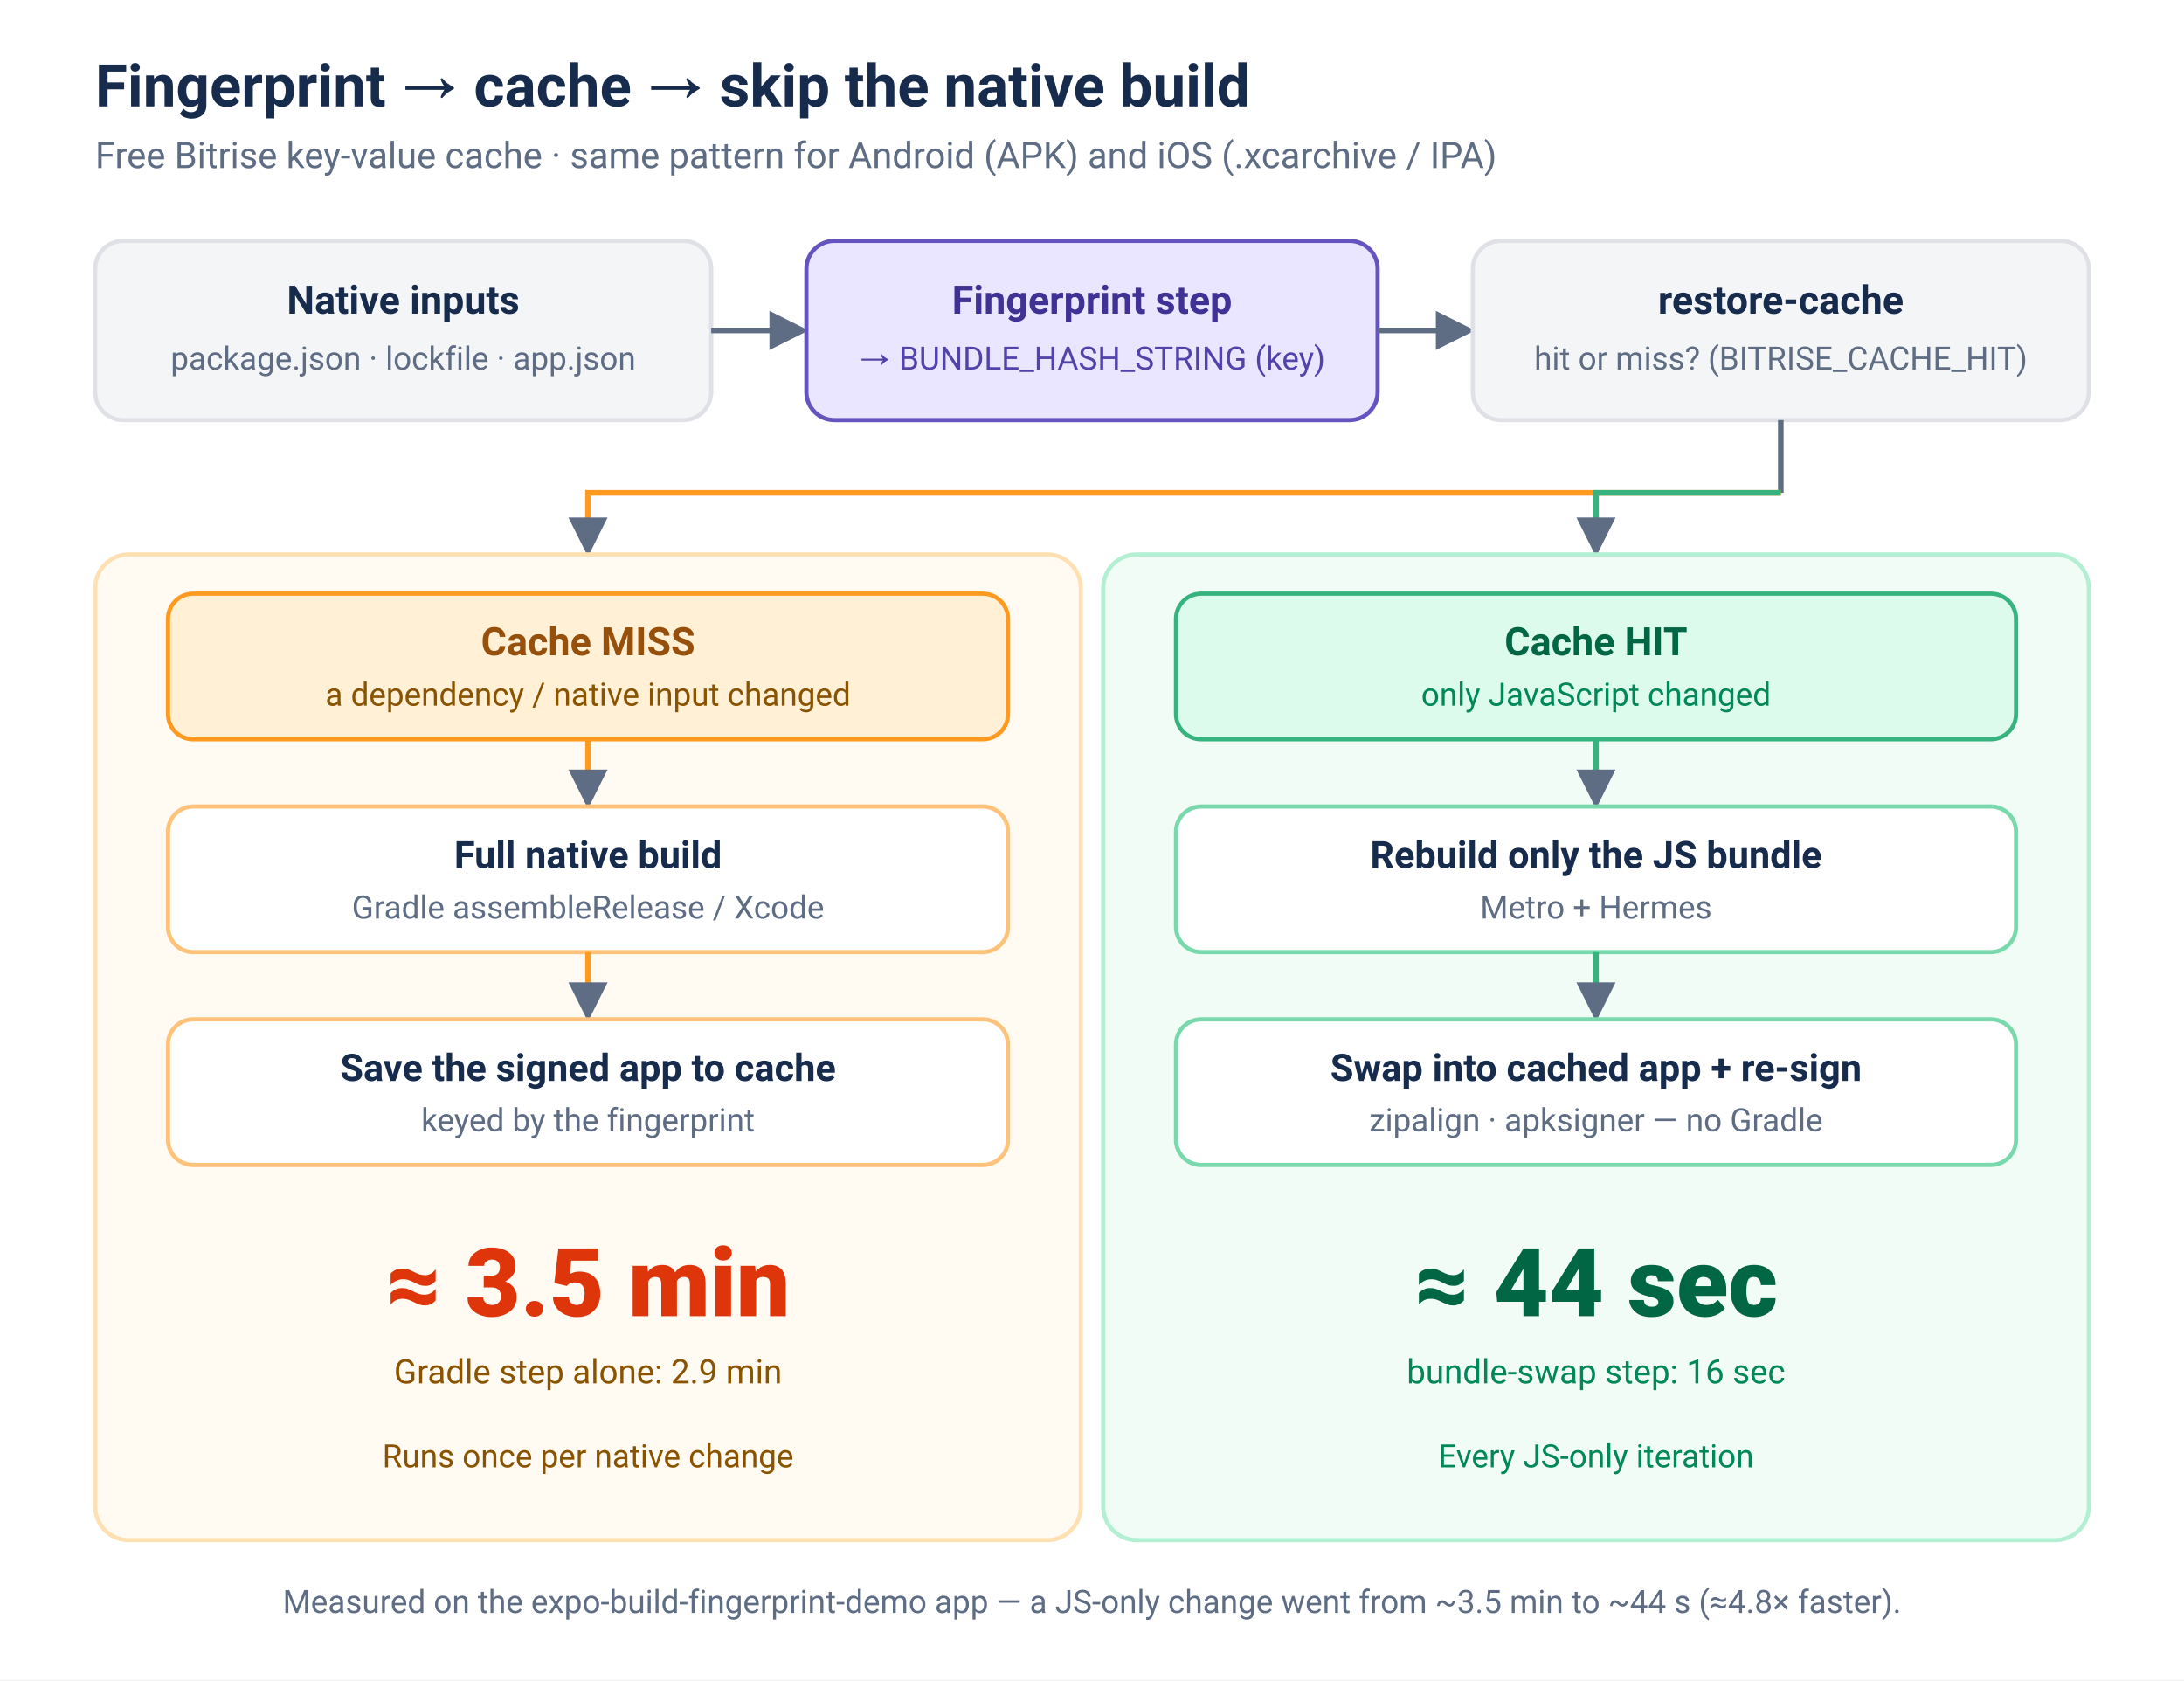
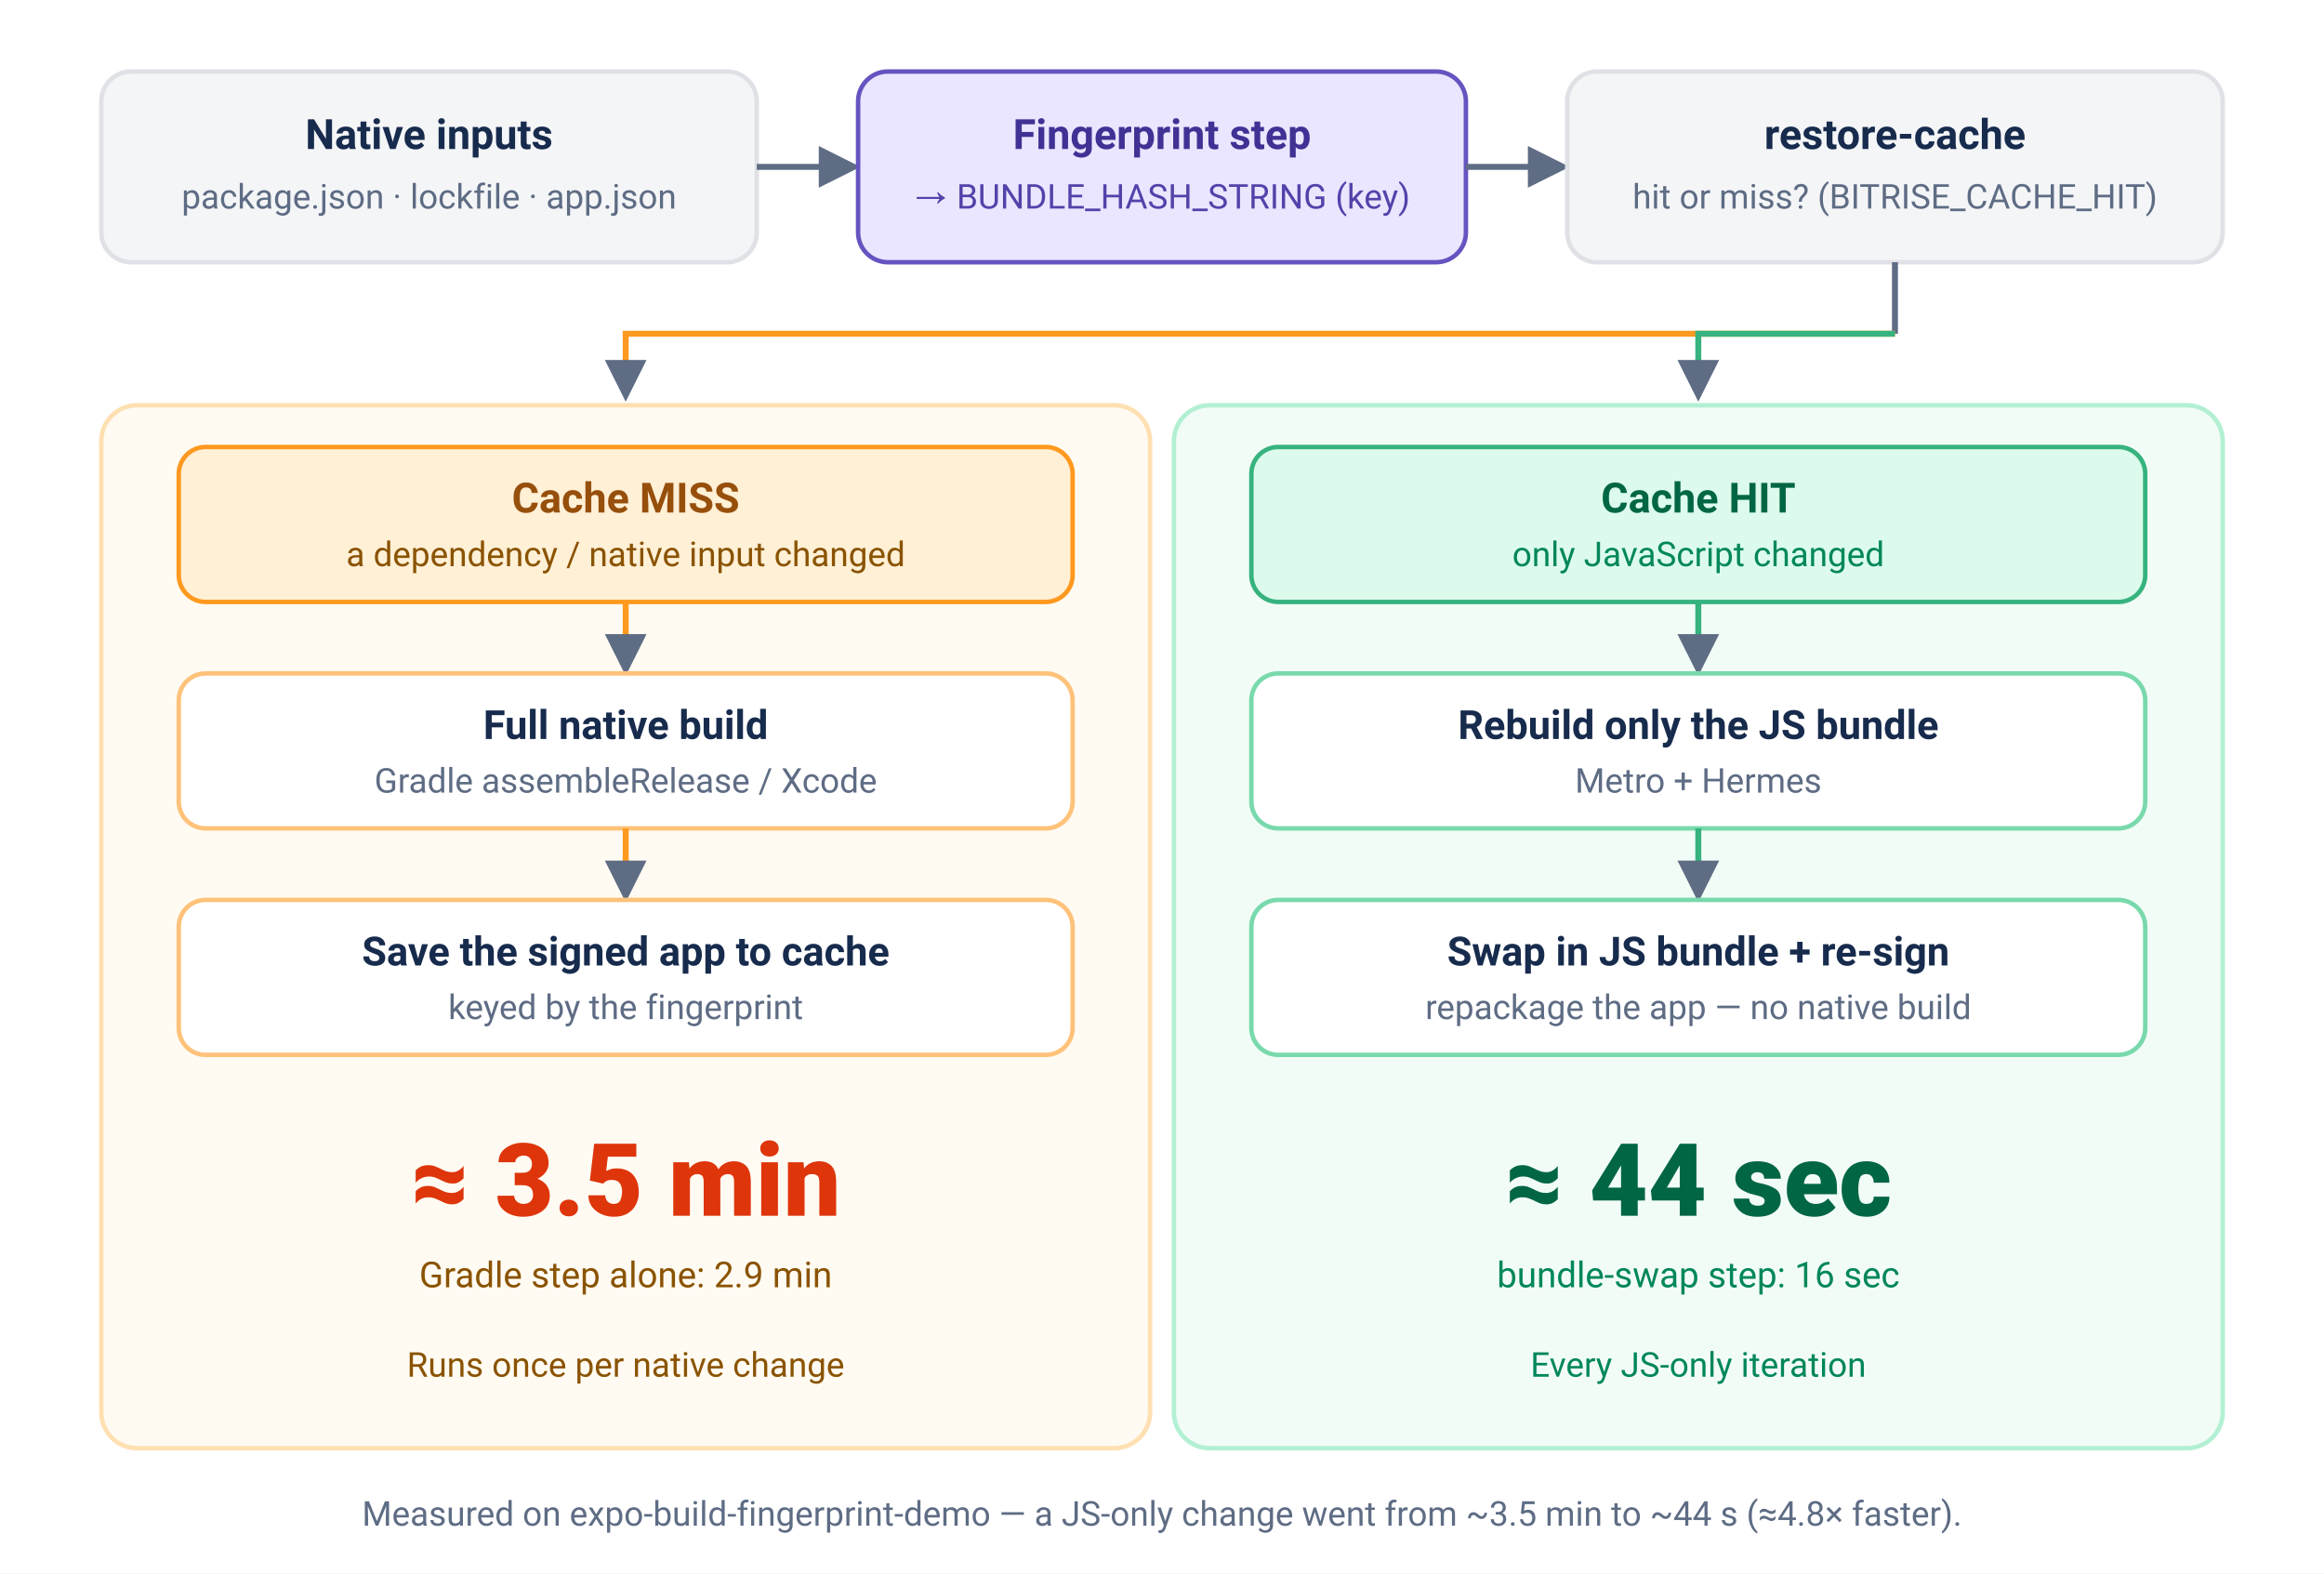
- <svg xmlns="http://www.w3.org/2000/svg" viewBox="0 0 780 600" role="img" font-family="-apple-system, BlinkMacSystemFont, 'Segoe UI', Roboto, Helvetica, Arial, sans-serif">
+ <svg xmlns="http://www.w3.org/2000/svg" viewBox="0 0 780 528" role="img" font-family="-apple-system, BlinkMacSystemFont, 'Segoe UI', Roboto, Helvetica, Arial, sans-serif">
  <defs>
    <marker id="arrow" viewBox="0 0 10 10" refX="8" refY="5" markerWidth="7" markerHeight="7" orient="auto-start-reverse">
      <path d="M0 0L10 5L0 10z" fill="#5E6C84" />
    </marker>
  </defs>
-   <rect width="780" height="600" fill="#FFFFFF" />
-   <text x="34" y="38" font-size="21" font-weight="700" fill="#172B4D">Fingerprint → cache → skip the native build</text>
-   <text x="34" y="60" font-size="13" fill="#5E6C84">Free Bitrise key-value cache · same pattern for Android (APK) and iOS (.xcarchive / IPA)</text>
+   <rect width="780" height="528" fill="#FFFFFF" />
  <g>
-     <rect x="34" y="86" width="220" height="64" rx="10" fill="#F4F5F7" stroke="#DFE1E6" stroke-width="1.5" />
-     <text x="144" y="112" font-size="14" font-weight="700" fill="#172B4D" text-anchor="middle">Native inputs</text>
-     <text x="144" y="132" font-size="11.5" fill="#5E6C84" text-anchor="middle">package.json · lockfile · app.json</text>
-     <line x1="254" y1="118" x2="286" y2="118" stroke="#5E6C84" stroke-width="2" marker-end="url(#arrow)" />
-     <rect x="288" y="86" width="204" height="64" rx="10" fill="#EAE6FF" stroke="#6554C0" stroke-width="1.5" />
-     <text x="390" y="112" font-size="14" font-weight="700" fill="#403294" text-anchor="middle">Fingerprint step</text>
-     <text x="390" y="132" font-size="11.5" fill="#5243AA" text-anchor="middle">→ BUNDLE_HASH_STRING (key)</text>
-     <line x1="492" y1="118" x2="524" y2="118" stroke="#5E6C84" stroke-width="2" marker-end="url(#arrow)" />
-     <rect x="526" y="86" width="220" height="64" rx="10" fill="#F4F5F7" stroke="#DFE1E6" stroke-width="1.5" />
-     <text x="636" y="112" font-size="14" font-weight="700" fill="#172B4D" text-anchor="middle">restore-cache</text>
-     <text x="636" y="132" font-size="11.5" fill="#5E6C84" text-anchor="middle">hit or miss? (BITRISE_CACHE_HIT)</text>
+     <rect x="34" y="24" width="220" height="64" rx="10" fill="#F4F5F7" stroke="#DFE1E6" stroke-width="1.5" />
+     <text x="144" y="50" font-size="14" font-weight="700" fill="#172B4D" text-anchor="middle">Native inputs</text>
+     <text x="144" y="70" font-size="11.5" fill="#5E6C84" text-anchor="middle">package.json · lockfile · app.json</text>
+     <line x1="254" y1="56" x2="286" y2="56" stroke="#5E6C84" stroke-width="2" marker-end="url(#arrow)" />
+     <rect x="288" y="24" width="204" height="64" rx="10" fill="#EAE6FF" stroke="#6554C0" stroke-width="1.5" />
+     <text x="390" y="50" font-size="14" font-weight="700" fill="#403294" text-anchor="middle">Fingerprint step</text>
+     <text x="390" y="70" font-size="11.5" fill="#5243AA" text-anchor="middle">→ BUNDLE_HASH_STRING (key)</text>
+     <line x1="492" y1="56" x2="524" y2="56" stroke="#5E6C84" stroke-width="2" marker-end="url(#arrow)" />
+     <rect x="526" y="24" width="220" height="64" rx="10" fill="#F4F5F7" stroke="#DFE1E6" stroke-width="1.5" />
+     <text x="636" y="50" font-size="14" font-weight="700" fill="#172B4D" text-anchor="middle">restore-cache</text>
+     <text x="636" y="70" font-size="11.5" fill="#5E6C84" text-anchor="middle">hit or miss? (BITRISE_CACHE_HIT)</text>
  </g>
-   <line x1="636" y1="150" x2="636" y2="176" stroke="#5E6C84" stroke-width="2" />
-   <path d="M636 176 H210 V196" fill="none" stroke="#FF991F" stroke-width="2" marker-end="url(#arrow)" />
-   <path d="M636 176 H570 V196" fill="none" stroke="#36B37E" stroke-width="2" marker-end="url(#arrow)" />
+   <line x1="636" y1="88" x2="636" y2="112" stroke="#5E6C84" stroke-width="2" />
+   <path d="M636 112 H210 V132" fill="none" stroke="#FF991F" stroke-width="2" marker-end="url(#arrow)" />
+   <path d="M636 112 H570 V132" fill="none" stroke="#36B37E" stroke-width="2" marker-end="url(#arrow)" />
  <g>
-     <rect x="34" y="198" width="352" height="352" rx="12" fill="#FFFBF2" stroke="#FFE0B2" stroke-width="1.5" />
-     <rect x="60" y="212" width="300" height="52" rx="9" fill="#FFF0D6" stroke="#FF991F" stroke-width="1.5" />
-     <text x="210" y="234" font-size="14" font-weight="700" fill="#974F0C" text-anchor="middle">Cache MISS</text>
-     <text x="210" y="252" font-size="11.5" fill="#8A5300" text-anchor="middle">a dependency / native input changed</text>
-     <line x1="210" y1="264" x2="210" y2="286" stroke="#FF991F" stroke-width="2" marker-end="url(#arrow)" />
-     <rect x="60" y="288" width="300" height="52" rx="9" fill="#FFFFFF" stroke="#FFC27A" stroke-width="1.5" />
-     <text x="210" y="310" font-size="13.5" font-weight="600" fill="#172B4D" text-anchor="middle">Full native build</text>
-     <text x="210" y="328" font-size="11.5" fill="#5E6C84" text-anchor="middle">Gradle assembleRelease / Xcode</text>
-     <line x1="210" y1="340" x2="210" y2="362" stroke="#FF991F" stroke-width="2" marker-end="url(#arrow)" />
-     <rect x="60" y="364" width="300" height="52" rx="9" fill="#FFFFFF" stroke="#FFC27A" stroke-width="1.5" />
-     <text x="210" y="386" font-size="13.5" font-weight="600" fill="#172B4D" text-anchor="middle">Save the signed app to cache</text>
-     <text x="210" y="404" font-size="11.5" fill="#5E6C84" text-anchor="middle">keyed by the fingerprint</text>
-     <text x="210" y="470" font-size="34" font-weight="800" fill="#DE350B" text-anchor="middle">≈ 3.5 min</text>
-     <text x="210" y="494" font-size="12" fill="#8A5300" text-anchor="middle">Gradle step alone: 2.9 min</text>
-     <text x="210" y="524" font-size="11.5" fill="#8A5300" text-anchor="middle">Runs once per native change</text>
+     <rect x="34" y="136" width="352" height="350" rx="12" fill="#FFFBF2" stroke="#FFE0B2" stroke-width="1.5" />
+     <rect x="60" y="150" width="300" height="52" rx="9" fill="#FFF0D6" stroke="#FF991F" stroke-width="1.5" />
+     <text x="210" y="172" font-size="14" font-weight="700" fill="#974F0C" text-anchor="middle">Cache MISS</text>
+     <text x="210" y="190" font-size="11.5" fill="#8A5300" text-anchor="middle">a dependency / native input changed</text>
+     <line x1="210" y1="202" x2="210" y2="224" stroke="#FF991F" stroke-width="2" marker-end="url(#arrow)" />
+     <rect x="60" y="226" width="300" height="52" rx="9" fill="#FFFFFF" stroke="#FFC27A" stroke-width="1.5" />
+     <text x="210" y="248" font-size="13.5" font-weight="600" fill="#172B4D" text-anchor="middle">Full native build</text>
+     <text x="210" y="266" font-size="11.5" fill="#5E6C84" text-anchor="middle">Gradle assembleRelease / Xcode</text>
+     <line x1="210" y1="278" x2="210" y2="300" stroke="#FF991F" stroke-width="2" marker-end="url(#arrow)" />
+     <rect x="60" y="302" width="300" height="52" rx="9" fill="#FFFFFF" stroke="#FFC27A" stroke-width="1.5" />
+     <text x="210" y="324" font-size="13.5" font-weight="600" fill="#172B4D" text-anchor="middle">Save the signed app to cache</text>
+     <text x="210" y="342" font-size="11.5" fill="#5E6C84" text-anchor="middle">keyed by the fingerprint</text>
+     <text x="210" y="408" font-size="34" font-weight="800" fill="#DE350B" text-anchor="middle">≈ 3.5 min</text>
+     <text x="210" y="432" font-size="12" fill="#8A5300" text-anchor="middle">Gradle step alone: 2.9 min</text>
+     <text x="210" y="462" font-size="11.5" fill="#8A5300" text-anchor="middle">Runs once per native change</text>
  </g>
  <g>
-     <rect x="394" y="198" width="352" height="352" rx="12" fill="#F2FCF7" stroke="#B3F0D3" stroke-width="1.5" />
-     <rect x="420" y="212" width="300" height="52" rx="9" fill="#DCFBEC" stroke="#36B37E" stroke-width="1.5" />
-     <text x="570" y="234" font-size="14" font-weight="700" fill="#006644" text-anchor="middle">Cache HIT</text>
-     <text x="570" y="252" font-size="11.5" fill="#00875A" text-anchor="middle">only JavaScript changed</text>
-     <line x1="570" y1="264" x2="570" y2="286" stroke="#36B37E" stroke-width="2" marker-end="url(#arrow)" />
-     <rect x="420" y="288" width="300" height="52" rx="9" fill="#FFFFFF" stroke="#79D9AC" stroke-width="1.5" />
-     <text x="570" y="310" font-size="13.5" font-weight="600" fill="#172B4D" text-anchor="middle">Rebuild only the JS bundle</text>
-     <text x="570" y="328" font-size="11.5" fill="#5E6C84" text-anchor="middle">Metro + Hermes</text>
-     <line x1="570" y1="340" x2="570" y2="362" stroke="#36B37E" stroke-width="2" marker-end="url(#arrow)" />
-     <rect x="420" y="364" width="300" height="52" rx="9" fill="#FFFFFF" stroke="#79D9AC" stroke-width="1.5" />
-     <text x="570" y="386" font-size="13.5" font-weight="600" fill="#172B4D" text-anchor="middle">Swap into cached app + re-sign</text>
-     <text x="570" y="404" font-size="11.5" fill="#5E6C84" text-anchor="middle">zipalign · apksigner — no Gradle</text>
-     <text x="570" y="470" font-size="34" font-weight="800" fill="#006644" text-anchor="middle">≈ 44 sec</text>
-     <text x="570" y="494" font-size="12" fill="#00875A" text-anchor="middle">bundle-swap step: 16 sec</text>
-     <text x="570" y="524" font-size="11.5" fill="#00875A" text-anchor="middle">Every JS-only iteration</text>
+     <rect x="394" y="136" width="352" height="350" rx="12" fill="#F2FCF7" stroke="#B3F0D3" stroke-width="1.5" />
+     <rect x="420" y="150" width="300" height="52" rx="9" fill="#DCFBEC" stroke="#36B37E" stroke-width="1.5" />
+     <text x="570" y="172" font-size="14" font-weight="700" fill="#006644" text-anchor="middle">Cache HIT</text>
+     <text x="570" y="190" font-size="11.5" fill="#00875A" text-anchor="middle">only JavaScript changed</text>
+     <line x1="570" y1="202" x2="570" y2="224" stroke="#36B37E" stroke-width="2" marker-end="url(#arrow)" />
+     <rect x="420" y="226" width="300" height="52" rx="9" fill="#FFFFFF" stroke="#79D9AC" stroke-width="1.5" />
+     <text x="570" y="248" font-size="13.5" font-weight="600" fill="#172B4D" text-anchor="middle">Rebuild only the JS bundle</text>
+     <text x="570" y="266" font-size="11.5" fill="#5E6C84" text-anchor="middle">Metro + Hermes</text>
+     <line x1="570" y1="278" x2="570" y2="300" stroke="#36B37E" stroke-width="2" marker-end="url(#arrow)" />
+     <rect x="420" y="302" width="300" height="52" rx="9" fill="#FFFFFF" stroke="#79D9AC" stroke-width="1.5" />
+     <text x="570" y="324" font-size="13.5" font-weight="600" fill="#172B4D" text-anchor="middle">Swap in JS bundle + re-sign</text>
+     <text x="570" y="342" font-size="11.5" fill="#5E6C84" text-anchor="middle">repackage the app — no native build</text>
+     <text x="570" y="408" font-size="34" font-weight="800" fill="#006644" text-anchor="middle">≈ 44 sec</text>
+     <text x="570" y="432" font-size="12" fill="#00875A" text-anchor="middle">bundle-swap step: 16 sec</text>
+     <text x="570" y="462" font-size="11.5" fill="#00875A" text-anchor="middle">Every JS-only iteration</text>
  </g>
-   <text x="390" y="576" font-size="11.5" fill="#5E6C84" text-anchor="middle">Measured on the expo-build-fingerprint-demo app — a JS-only change went from ~3.5 min to ~44 s (≈4.8× faster).</text>
+   <text x="390" y="512" font-size="11.5" fill="#5E6C84" text-anchor="middle">Measured on expo-build-fingerprint-demo — a JS-only change went from ~3.5 min to ~44 s (≈4.8× faster).</text>
</svg>
